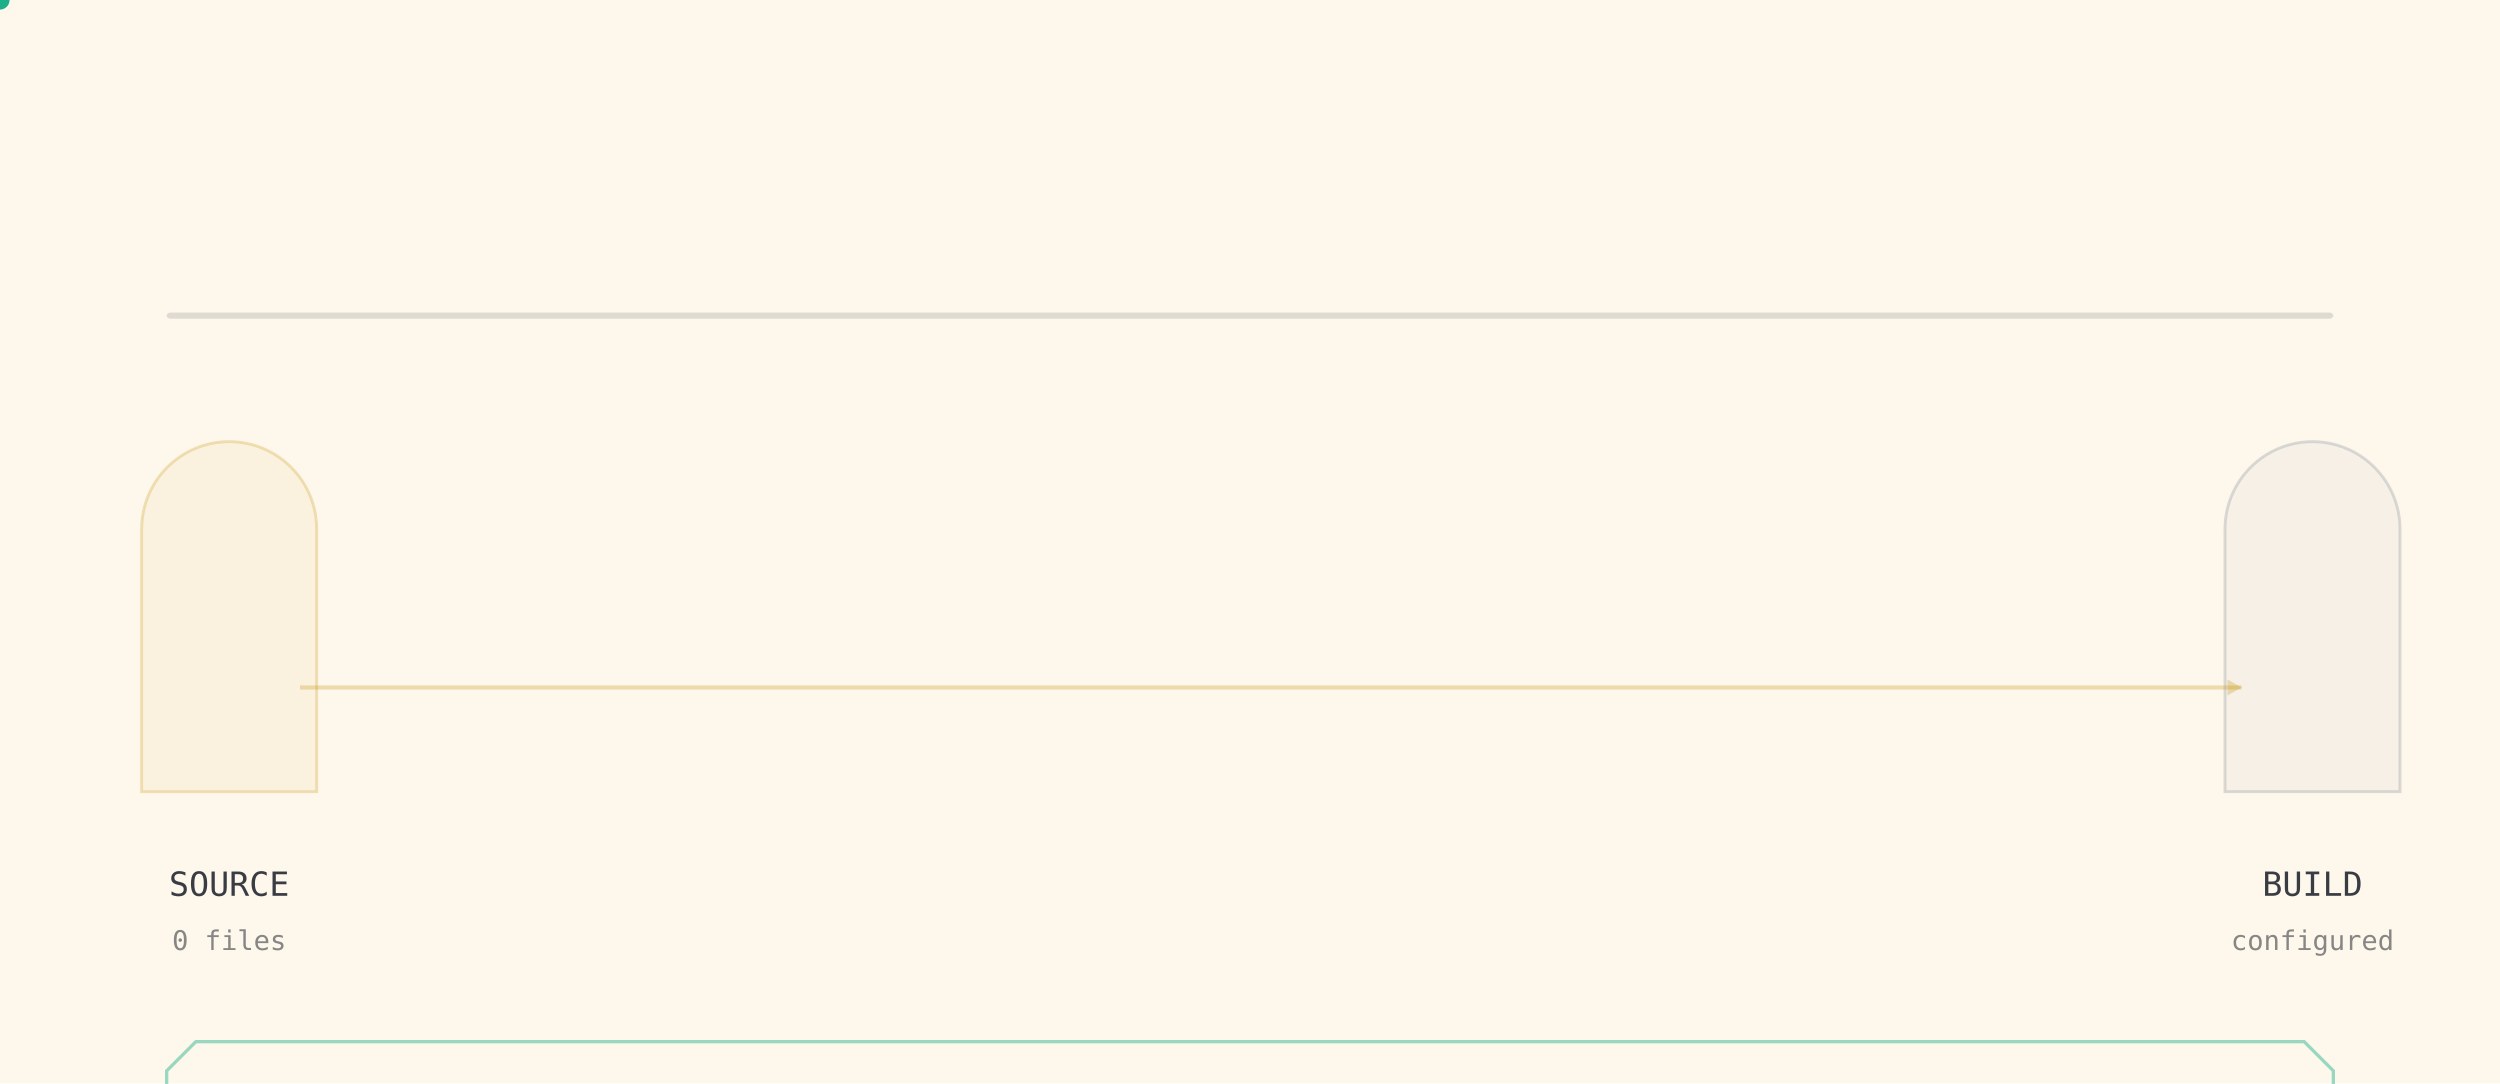
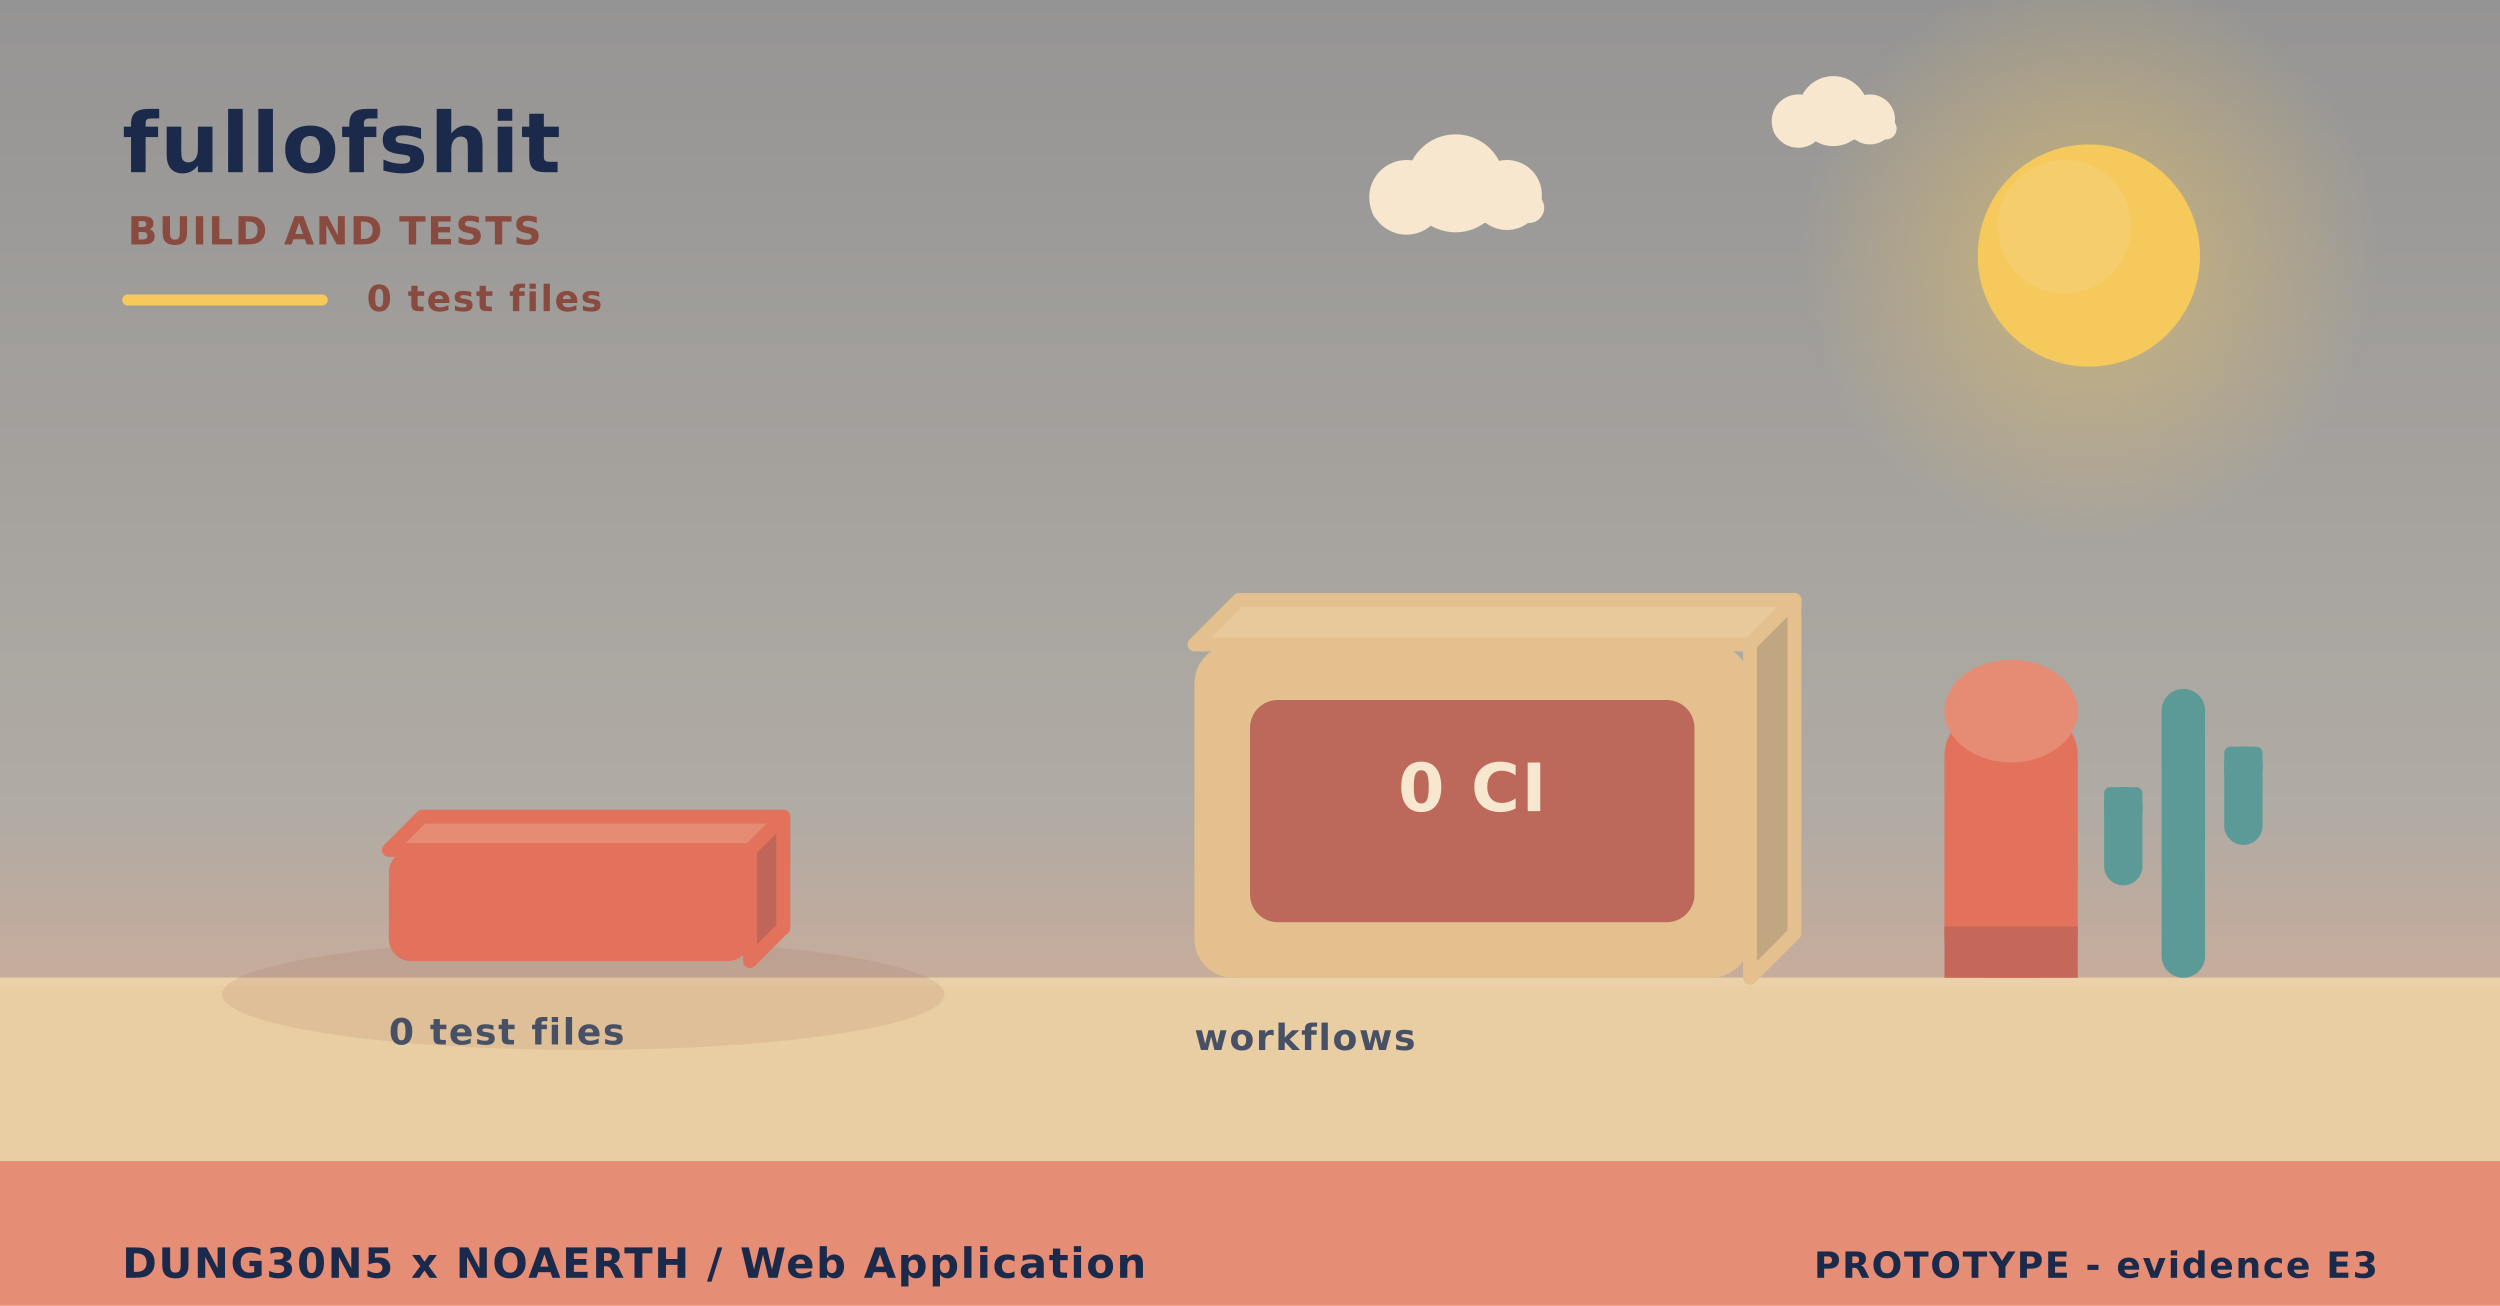
- <svg xmlns="http://www.w3.org/2000/svg" viewBox="0 0 1200 520" width="1200" height="520" role="img" aria-label="fullofshit build evidence">
-   <rect width="1200" height="520" fill="#fef8ec" />
-   <defs>
-     <linearGradient id="gb" x1="0" y1="0" x2="1" y2="1">
-       <stop offset="0%" stop-color="#c78f02" />
-       <stop offset="100%" stop-color="#6e7788" />
-     </linearGradient>
-   </defs>
-   <rect x="80.00" y="150.00" width="1040.00" height="3.00" rx="2.00" fill="rgba(37,40,49,0.140)" opacity="1.00" />
-   <path d="M68.00,380.00 L68.00,254.00 A42.00,42.00 0 0 1 152.00,254.00 L152.00,380.00 Z" fill="rgba(199,143,2,0.100)" opacity="0.55" stroke="rgba(199,143,2,0.450)" stroke-width="1.4" />
-   <polygon points="-192.26,189.00 -136.83,221.00 -136.83,157.00 -192.26,125.00" fill="#036148" opacity="0.95" />
-   <polygon points="-247.68,221.00 -192.26,253.00 -192.26,189.00 -247.68,157.00" fill="#565d6a" opacity="0.95" />
-   <polygon points="-192.26,125.00 -136.83,157.00 -192.26,189.00 -247.68,157.00" fill="#c78f02" opacity="0.95" />
-   <text x="110" y="430" font-family="ui-monospace,Menlo,monospace" font-size="16" fill="rgba(37,40,49,0.900)" text-anchor="middle">SOURCE</text>
-   <text x="110" y="456" font-family="ui-monospace,Menlo,monospace" font-size="13" fill="rgba(37,40,49,0.550)" text-anchor="middle">0 files</text>
-   <path d="M1068.00,380.00 L1068.00,254.00 A42.00,42.00 0 0 1 1152.00,254.00 L1152.00,380.00 Z" fill="rgba(110,119,136,0.100)" opacity="0.55" stroke="rgba(110,119,136,0.450)" stroke-width="1.4" />
-   <polygon points="673.77,689.00 729.19,721.00 729.19,657.00 673.77,625.00" fill="#036148" opacity="0.95" />
-   <polygon points="618.34,721.00 673.77,753.00 673.77,689.00 618.34,657.00" fill="#565d6a" opacity="0.95" />
-   <polygon points="673.77,625.00 729.19,657.00 673.77,689.00 618.34,657.00" fill="#6e7788" opacity="0.95" />
-   <text x="1110" y="430" font-family="ui-monospace,Menlo,monospace" font-size="16" fill="rgba(37,40,49,0.900)" text-anchor="middle">BUILD</text>
-   <text x="1110" y="456" font-family="ui-monospace,Menlo,monospace" font-size="13" fill="rgba(37,40,49,0.550)" text-anchor="middle">configured</text>
-   <line x1="144.00" y1="330.00" x2="1076.00" y2="330.00" stroke="rgba(199,143,2,0.500)" stroke-width="2.00" opacity="0.55" />
-   <polygon points="1076.00,330.00 1069.20,326.20 1069.20,333.80" fill="rgba(199,143,2,0.500)" opacity="0.55" />
-   <g opacity="0.9">
-     <circle cx="0.00" cy="0.00" r="4.60" fill="#05a77d" opacity="1.00" />
-     <animateTransform attributeName="transform" type="translate" values="144.00,330.00 1076.00,330.00" dur="3.7s" begin="0.0s" repeatCount="indefinite" />
-     <animateTransform attributeName="transform" type="translate" values="1076.00,330.00 144.00,330.00" dur="3.7s" begin="1.85s" repeatCount="indefinite" />
+ <svg xmlns="http://www.w3.org/2000/svg" width="900" height="470" viewBox="0 0 900 470" role="img" aria-label="fullofshit - how it is verified">
+   <linearGradient id="skyb" x1="0" y1="0" x2="0" y2="1">
+     <stop offset="0" stop-color="#959494" />
+     <stop offset="0.62" stop-color="#b0aba4" />
+     <stop offset="1" stop-color="#f3ad8a" />
+   </linearGradient>
+   <rect width="900" height="470" fill="url(#skyb)" />
+   <radialGradient id="sunb">
+     <stop offset="0.35" stop-color="#f5c95c" stop-opacity="0.34" />
+     <stop offset="1" stop-color="#f5c95c" stop-opacity="0" />
+   </radialGradient>
+   <circle cx="752" cy="92" r="104" fill="url(#sunb)" />
+   <circle cx="752" cy="92" r="40" fill="#f5c95c" />
+   <circle cx="743.2" cy="81.6" r="24" fill="#f5d27e" opacity="0.5" />
+   <g>
+     <circle cx="524" cy="66" r="17.64" fill="#f6e7ce" />
+     <circle cx="506.36" cy="71.04" r="13.44" fill="#f6e7ce" />
+     <circle cx="542.48" cy="70.2" r="12.6" fill="#f6e7ce" />
+     <rect x="493.76" y="69.36" width="62.16" height="10.92" rx="5.46" fill="#f6e7ce" />
+     <animateTransform attributeName="transform" type="translate" values="0 0;24 0;0 0" dur="36s" begin="0s" repeatCount="indefinite" />
  </g>
-   <path d="M94.00,500.00 H1106.00 L1120.00,514.00 V546.00 L1106.00,560.00 H94.00 L80.00,546.00 V514.00 Z" fill="none" stroke="rgba(5,167,125,0.500)" stroke-width="1.60" opacity="0.80" />
-   <text x="600" y="536" font-family="ui-monospace,Menlo,monospace" font-size="16" fill="rgba(5,167,125,0.950)" text-anchor="middle">no test suite present in this repository — shown as measured, not implied</text>
+   <g>
+     <circle cx="660" cy="40" r="12.6" fill="#f6e7ce" />
+     <circle cx="647.4" cy="43.6" r="9.6" fill="#f6e7ce" />
+     <circle cx="673.2" cy="43" r="9" fill="#f6e7ce" />
+     <rect x="638.4" y="42.4" width="44.4" height="7.8" rx="3.9" fill="#f6e7ce" />
+     <animateTransform attributeName="transform" type="translate" values="0 0;-18 0;0 0" dur="46s" begin="3s" repeatCount="indefinite" />
+   </g>
+   <rect x="0" y="352" width="900" height="118" fill="#e9cda3" />
+   <rect x="0" y="352" width="900" height="3" fill="#ebd1a9" />
+   <text x="44" y="62" font-family="Verdana,DejaVu Sans,sans-serif" font-size="30" font-weight="700" letter-spacing="0.6" fill="#1b2a4a" text-anchor="start">fullofshit</text>
+   <text x="46" y="88" font-family="Verdana,DejaVu Sans,sans-serif" font-size="14" font-weight="700" letter-spacing="0.6" fill="#894b3f" text-anchor="start">BUILD AND TESTS</text>
+   <rect x="44" y="106" width="74" height="4" rx="2" fill="#f5c95c" />
+   <text x="132" y="112" font-family="Verdana,DejaVu Sans,sans-serif" font-size="13" font-weight="700" letter-spacing="0.6" fill="#894b3f" text-anchor="start">0 test files</text>
+   <ellipse cx="210" cy="358" rx="130" ry="20" fill="rgba(138,90,68,0.11)" />
+   <g>
+     <path d="M140,306 L270,306 L282,294 L152,294 Z" fill="#e68c74" stroke="#e2725b" stroke-width="5" stroke-linejoin="round" />
+     <path d="M270,306 L282,294 L282,334 L270,346 Z" fill="#c06658" stroke="#e2725b" stroke-width="5" stroke-linejoin="round" />
+     <rect x="140" y="306" width="130" height="40" rx="8" fill="#e2725b" />
+     <animateTransform attributeName="transform" type="translate" values="0 10;0 0" dur="0.8s" begin="0.5s" fill="freeze" />
+   </g>
+   <text x="140" y="376" font-family="Verdana,DejaVu Sans,sans-serif" font-size="13" font-weight="700" letter-spacing="0.6" fill="#475064" text-anchor="start">0 test files</text>
+   <path d="M430,232 L630,232 L646,216 L446,216 Z" fill="#e7c99b" stroke="#e3c08d" stroke-width="5" stroke-linejoin="round" />
+   <path d="M630,232 L646,216 L646,336 L630,352 Z" fill="#c1a682" stroke="#e3c08d" stroke-width="5" stroke-linejoin="round" />
+   <rect x="430" y="232" width="200" height="120" rx="14" fill="#e3c08d" />
+   <rect x="450" y="252" width="160" height="80" rx="10" fill="#ba6458" opacity="0.94" />
+   <text x="530" y="292" font-family="Verdana,DejaVu Sans,sans-serif" font-size="24" font-weight="700" letter-spacing="0.6" fill="#f6e7ce" text-anchor="middle">0 CI</text>
+   <text x="430" y="378" font-family="Verdana,DejaVu Sans,sans-serif" font-size="13" font-weight="700" letter-spacing="0.6" fill="#475064" text-anchor="start">workflows</text>
+   <rect x="700" y="256" width="48" height="96" rx="16" fill="#e2725b" />
+   <ellipse cx="724" cy="256" rx="24" ry="18.46" fill="#e68c74" />
+   <rect x="700" y="333.54" width="48" height="18.46" fill="#c66859" />
+   <rect x="778.18" y="248" width="15.64" height="104" rx="7.82" fill="#5b9a97" />
+   <rect x="757.48" y="283.36" width="13.8" height="35.36" rx="6.9" fill="#5b9a97" />
+   <rect x="757.48" y="283.36" width="13.8" height="10.4" rx="2.3" fill="#5b9a97" />
+   <rect x="800.72" y="268.8" width="13.8" height="35.36" rx="6.9" fill="#5b9a97" />
+   <rect x="800.72" y="268.8" width="13.8" height="10.4" rx="2.3" fill="#5b9a97" />
+   <rect x="0" y="418" width="900" height="52" rx="0" fill="#e68972" opacity="0.94" />
+   <text x="44" y="460" font-family="Verdana,DejaVu Sans,sans-serif" font-size="15" font-weight="700" letter-spacing="0.6" fill="#1b2a4a" text-anchor="start">DUNG30N5 x NOAERTH  /  Web Application</text>
+   <text x="856" y="460" font-family="Verdana,DejaVu Sans,sans-serif" font-size="13" font-weight="700" letter-spacing="0.6" fill="#1b2a4a" text-anchor="end">PROTOTYPE  -  evidence E3</text>
</svg>
